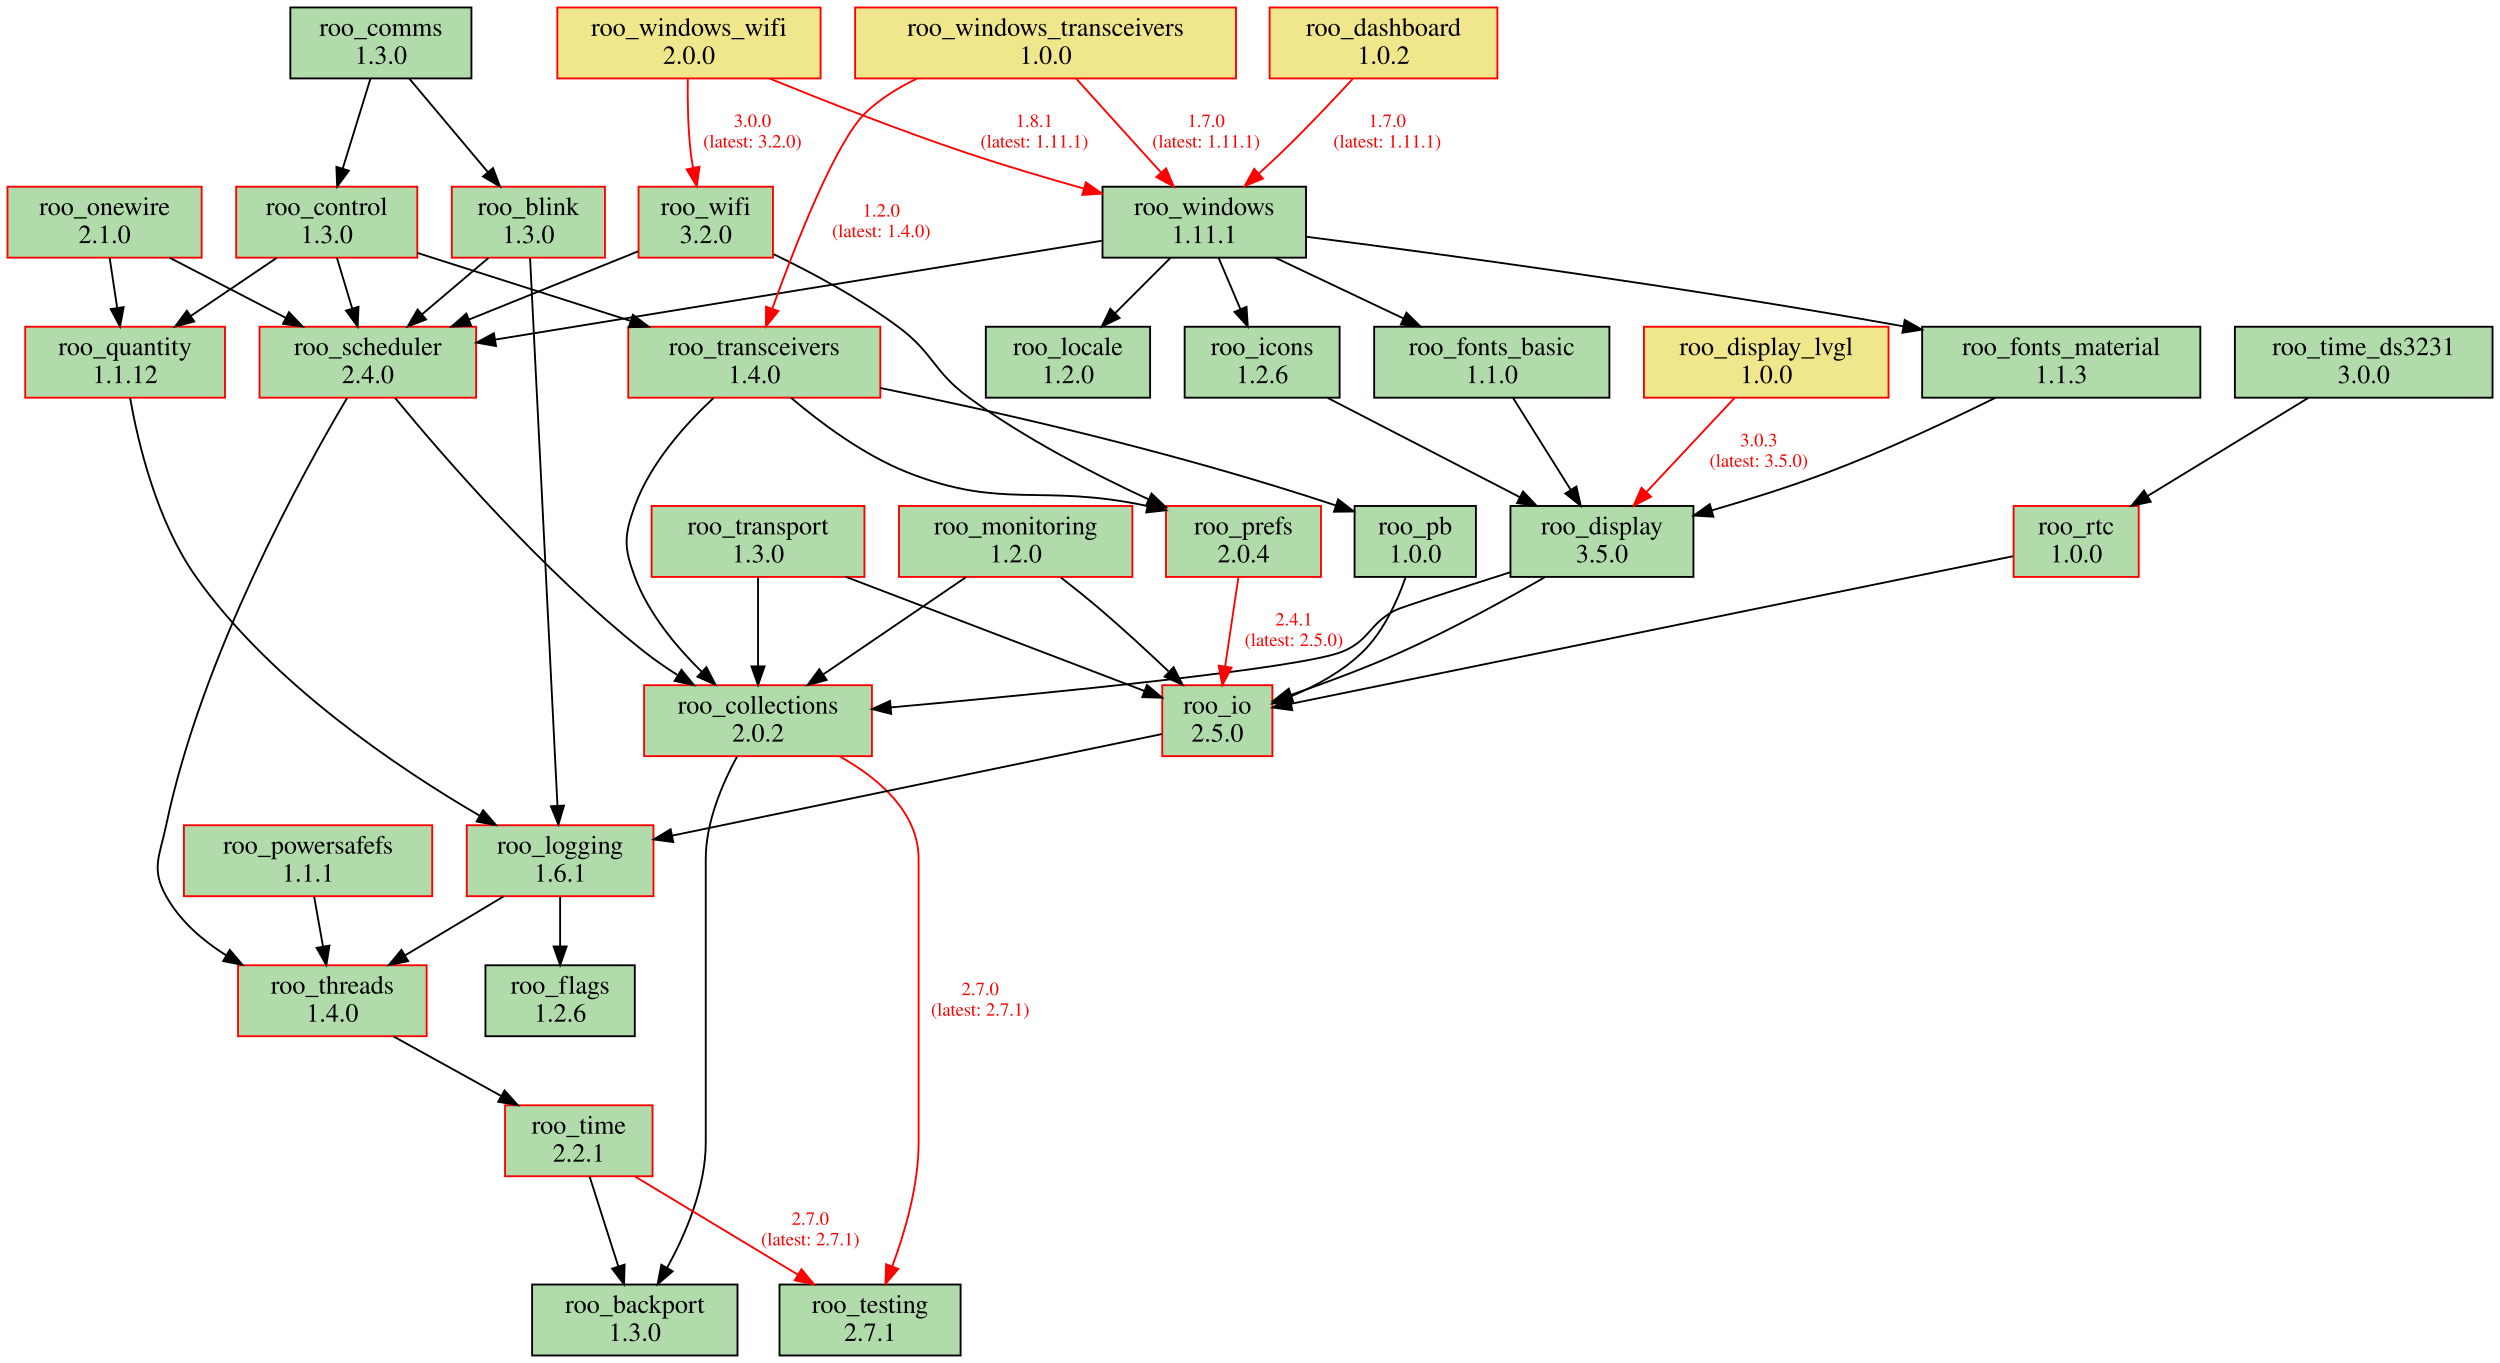
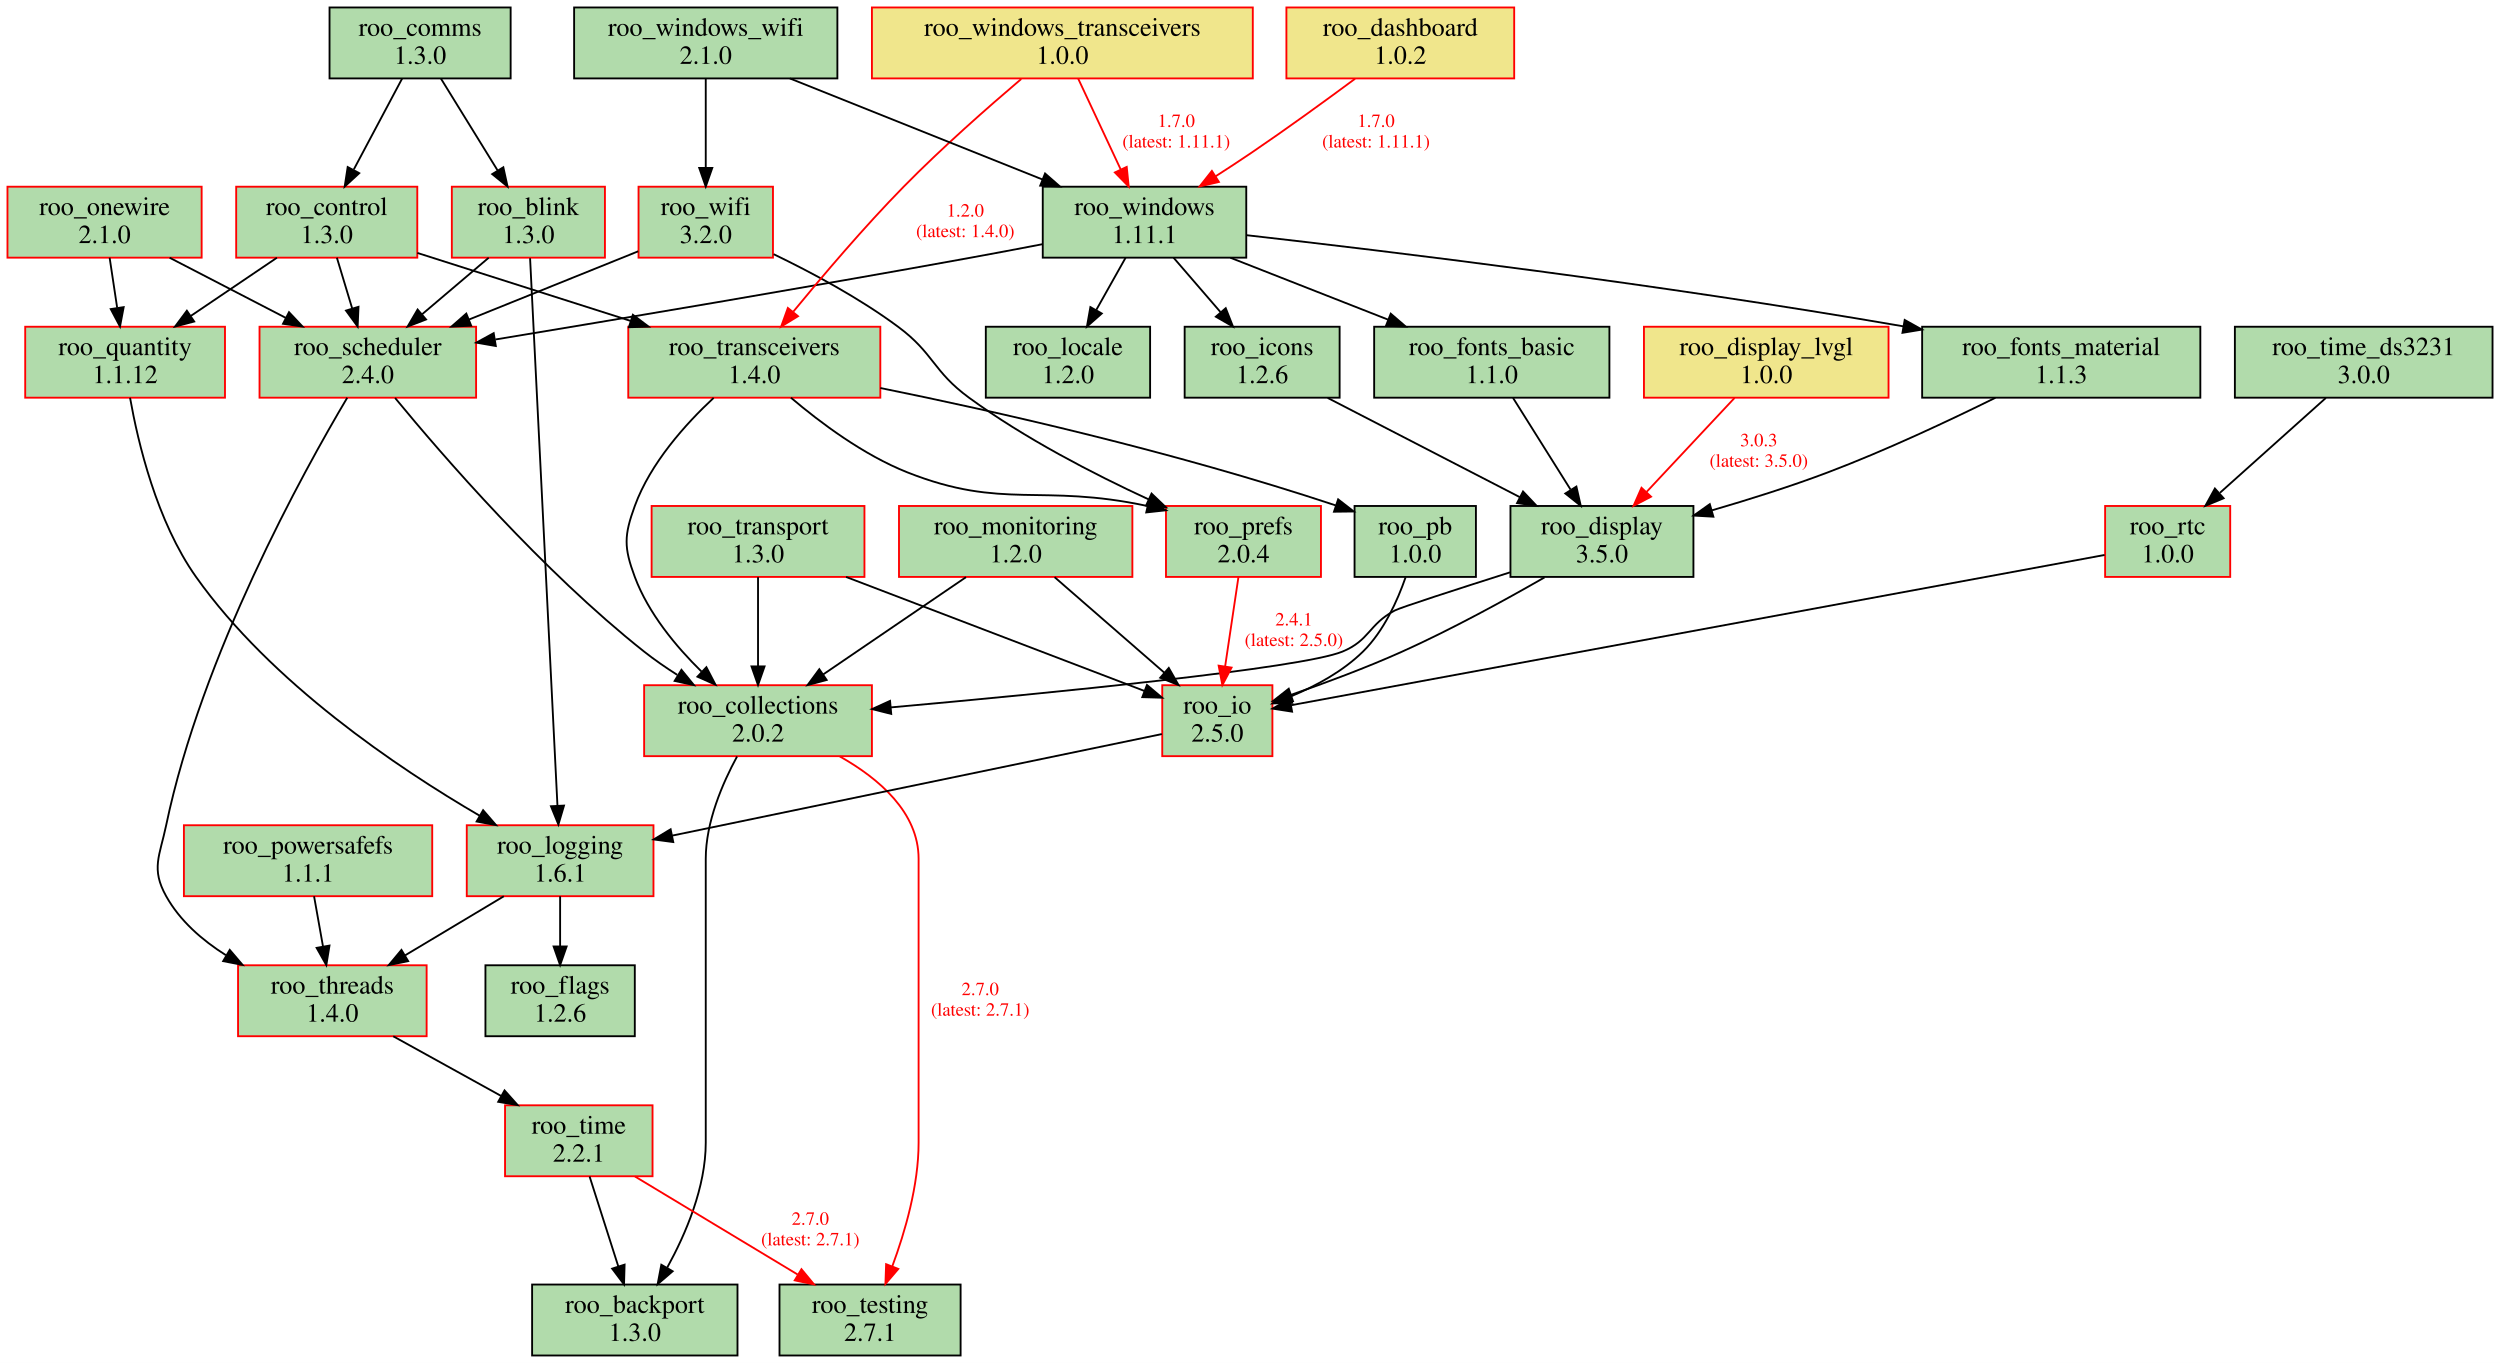
<svg xmlns="http://www.w3.org/2000/svg" width="1339pt" height="730pt" viewBox="0.00 0.00 1339.00 730.00">
  <g id="graph0" class="graph" transform="scale(1 1) rotate(0) translate(4 726)">
    <polygon fill="white" stroke="transparent" points="-4,4 -4,-726 1335,-726 1335,4 -4,4" />
    <g id="node1" class="node">
      <polygon fill="#b1dbab" stroke="black" points="391,-38 281,-38 281,0 391,0 391,-38" />
      <text text-anchor="middle" x="336" y="-22.8" font-family="Times,serif" font-size="14.00">roo_backport</text>
      <text text-anchor="middle" x="336" y="-7.8" font-family="Times,serif" font-size="14.00">1.3.0</text>
    </g>
    <g id="node2" class="node">
      <polygon fill="#b1dbab" stroke="red" points="320,-626 238,-626 238,-588 320,-588 320,-626" />
      <text text-anchor="middle" x="279" y="-610.8" font-family="Times,serif" font-size="14.00">roo_blink</text>
      <text text-anchor="middle" x="279" y="-595.8" font-family="Times,serif" font-size="14.00">1.3.0</text>
    </g>
    <g id="node15" class="node">
      <polygon fill="#b1dbab" stroke="red" points="346,-284 246,-284 246,-246 346,-246 346,-284" />
      <text text-anchor="middle" x="296" y="-268.8" font-family="Times,serif" font-size="14.00">roo_logging</text>
      <text text-anchor="middle" x="296" y="-253.8" font-family="Times,serif" font-size="14.00">1.6.1</text>
    </g>
    <g id="edge1" class="edge">
      <path fill="none" stroke="black" d="M279.91,-587.72C282.71,-531.8 291.16,-362.71 294.56,-294.74" />
      <polygon fill="black" stroke="black" points="298.08,-294.53 295.08,-284.37 291.09,-294.18 298.08,-294.53" />
    </g>
    <g id="node23" class="node">
      <polygon fill="#b1dbab" stroke="red" points="251,-551 135,-551 135,-513 251,-513 251,-551" />
      <text text-anchor="middle" x="193" y="-535.8" font-family="Times,serif" font-size="14.00">roo_scheduler</text>
      <text text-anchor="middle" x="193" y="-520.8" font-family="Times,serif" font-size="14.00">2.4.0</text>
    </g>
    <g id="edge2" class="edge">
      <path fill="none" stroke="black" d="M257.74,-587.96C246.99,-578.83 233.78,-567.62 222.1,-557.7" />
      <polygon fill="black" stroke="black" points="224.2,-554.89 214.31,-551.09 219.67,-560.23 224.2,-554.89" />
    </g>
    <g id="node3" class="node">
      <polygon fill="#b1dbab" stroke="red" points="463,-359 341,-359 341,-321 463,-321 463,-359" />
      <text text-anchor="middle" x="402" y="-343.8" font-family="Times,serif" font-size="14.00">roo_collections</text>
      <text text-anchor="middle" x="402" y="-328.8" font-family="Times,serif" font-size="14.00">2.0.2</text>
    </g>
    <g id="edge4" class="edge">
      <path fill="none" stroke="black" d="M390.77,-320.83C382.98,-306.49 374,-285.68 374,-266 374,-266 374,-266 374,-114 374,-90.17 363.37,-65.25 353.35,-47.06" />
      <polygon fill="black" stroke="black" points="356.27,-45.11 348.23,-38.2 350.21,-48.61 356.27,-45.11" />
    </g>
    <g id="node24" class="node">
      <polygon fill="#b1dbab" stroke="black" points="510.5,-38 413.5,-38 413.5,0 510.5,0 510.5,-38" />
      <text text-anchor="middle" x="462" y="-22.8" font-family="Times,serif" font-size="14.00">roo_testing</text>
      <text text-anchor="middle" x="462" y="-7.8" font-family="Times,serif" font-size="14.00">2.7.1</text>
    </g>
    <g id="edge3" class="edge">
      <path fill="none" stroke="red" d="M445.76,-320.88C467,-308.89 488,-290.77 488,-266 488,-266 488,-266 488,-114 488,-91.14 480.77,-66.25 473.93,-47.83" />
      <polygon fill="red" stroke="red" points="477.12,-46.36 470.23,-38.31 470.6,-48.9 477.12,-46.36" />
      <text text-anchor="middle" x="521" y="-193" font-family="Times,serif" font-size="10.00" fill="red">2.7.0</text>
      <text text-anchor="middle" x="521" y="-182" font-family="Times,serif" font-size="10.00" fill="red">(latest: 2.7.1)</text>
    </g>
    <g id="node4" class="node">
-       <polygon fill="#b1dbab" stroke="black" points="248.5,-722 151.5,-722 151.5,-684 248.5,-684 248.5,-722" />
-       <text text-anchor="middle" x="200" y="-706.8" font-family="Times,serif" font-size="14.00">roo_comms</text>
-       <text text-anchor="middle" x="200" y="-691.8" font-family="Times,serif" font-size="14.00">1.3.0</text>
+       <polygon fill="#b1dbab" stroke="black" points="269.5,-722 172.5,-722 172.5,-684 269.5,-684 269.5,-722" />
+       <text text-anchor="middle" x="221" y="-706.8" font-family="Times,serif" font-size="14.00">roo_comms</text>
+       <text text-anchor="middle" x="221" y="-691.8" font-family="Times,serif" font-size="14.00">1.3.0</text>
    </g>
    <g id="edge5" class="edge">
-       <path fill="none" stroke="black" d="M215.23,-683.88C227.14,-669.7 243.87,-649.81 257.2,-633.94" />
-       <polygon fill="black" stroke="black" points="260.06,-635.98 263.81,-626.07 254.7,-631.47 260.06,-635.98" />
+       <path fill="none" stroke="black" d="M232.18,-683.88C240.77,-669.96 252.76,-650.53 262.45,-634.82" />
+       <polygon fill="black" stroke="black" points="265.58,-636.42 267.85,-626.07 259.62,-632.74 265.58,-636.42" />
    </g>
    <g id="node5" class="node">
      <polygon fill="#b1dbab" stroke="red" points="219.5,-626 122.5,-626 122.5,-588 219.5,-588 219.5,-626" />
      <text text-anchor="middle" x="171" y="-610.8" font-family="Times,serif" font-size="14.00">roo_control</text>
      <text text-anchor="middle" x="171" y="-595.8" font-family="Times,serif" font-size="14.00">1.3.0</text>
    </g>
    <g id="edge6" class="edge">
-       <path fill="none" stroke="black" d="M194.41,-683.88C190.2,-670.22 184.35,-651.26 179.55,-635.71" />
-       <polygon fill="black" stroke="black" points="182.87,-634.59 176.57,-626.07 176.18,-636.66 182.87,-634.59" />
+       <path fill="none" stroke="black" d="M211.36,-683.88C204.03,-670.09 193.82,-650.9 185.5,-635.26" />
+       <polygon fill="black" stroke="black" points="188.4,-633.25 180.61,-626.07 182.22,-636.54 188.4,-633.25" />
    </g>
    <g id="node21" class="node">
      <polygon fill="#b1dbab" stroke="red" points="116.5,-551 9.5,-551 9.5,-513 116.5,-513 116.5,-551" />
      <text text-anchor="middle" x="63" y="-535.8" font-family="Times,serif" font-size="14.00">roo_quantity</text>
      <text text-anchor="middle" x="63" y="-520.8" font-family="Times,serif" font-size="14.00">1.1.12</text>
    </g>
    <g id="edge7" class="edge">
      <path fill="none" stroke="black" d="M144.3,-587.96C130.41,-578.57 113.25,-566.97 98.28,-556.85" />
      <polygon fill="black" stroke="black" points="100.01,-553.79 89.76,-551.09 96.09,-559.59 100.01,-553.79" />
    </g>
    <g id="edge8" class="edge">
      <path fill="none" stroke="black" d="M176.44,-587.96C178.9,-579.8 181.86,-569.97 184.6,-560.89" />
      <polygon fill="black" stroke="black" points="188.01,-561.67 187.55,-551.09 181.31,-559.66 188.01,-561.67" />
    </g>
    <g id="node28" class="node">
      <polygon fill="#b1dbab" stroke="red" points="467.5,-551 332.5,-551 332.5,-513 467.5,-513 467.5,-551" />
      <text text-anchor="middle" x="400" y="-535.8" font-family="Times,serif" font-size="14.00">roo_transceivers</text>
      <text text-anchor="middle" x="400" y="-520.8" font-family="Times,serif" font-size="14.00">1.4.0</text>
    </g>
    <g id="edge9" class="edge">
      <path fill="none" stroke="black" d="M219.57,-590.52C252.83,-579.91 297.35,-565.72 333.85,-554.09" />
      <polygon fill="black" stroke="black" points="334.97,-557.41 343.43,-551.03 332.84,-550.74 334.97,-557.41" />
    </g>
    <g id="node6" class="node">
-       <polygon fill="khaki" stroke="red" points="798,-722 676,-722 676,-684 798,-684 798,-722" />
-       <text text-anchor="middle" x="737" y="-706.8" font-family="Times,serif" font-size="14.00">roo_dashboard</text>
-       <text text-anchor="middle" x="737" y="-691.8" font-family="Times,serif" font-size="14.00">1.0.2</text>
+       <polygon fill="khaki" stroke="red" points="807,-722 685,-722 685,-684 807,-684 807,-722" />
+       <text text-anchor="middle" x="746" y="-706.8" font-family="Times,serif" font-size="14.00">roo_dashboard</text>
+       <text text-anchor="middle" x="746" y="-691.8" font-family="Times,serif" font-size="14.00">1.0.2</text>
    </g>
    <g id="node31" class="node">
-       <polygon fill="#b1dbab" stroke="black" points="695.5,-626 586.5,-626 586.5,-588 695.5,-588 695.5,-626" />
-       <text text-anchor="middle" x="641" y="-610.8" font-family="Times,serif" font-size="14.00">roo_windows</text>
-       <text text-anchor="middle" x="641" y="-595.8" font-family="Times,serif" font-size="14.00">1.11.1</text>
+       <polygon fill="#b1dbab" stroke="black" points="663.5,-626 554.5,-626 554.5,-588 663.5,-588 663.5,-626" />
+       <text text-anchor="middle" x="609" y="-610.8" font-family="Times,serif" font-size="14.00">roo_windows</text>
+       <text text-anchor="middle" x="609" y="-595.8" font-family="Times,serif" font-size="14.00">1.11.1</text>
    </g>
    <g id="edge10" class="edge">
-       <path fill="none" stroke="red" d="M720.56,-683.82C709.84,-672.18 695.4,-656.89 682,-644 678.26,-640.4 674.24,-636.69 670.23,-633.08" />
-       <polygon fill="red" stroke="red" points="672.42,-630.34 662.61,-626.32 667.77,-635.58 672.42,-630.34" />
-       <text text-anchor="middle" x="739" y="-658" font-family="Times,serif" font-size="10.00" fill="red">1.7.0</text>
-       <text text-anchor="middle" x="739" y="-647" font-family="Times,serif" font-size="10.00" fill="red">(latest: 1.11.1)</text>
+       <path fill="none" stroke="red" d="M721.78,-683.82C706.06,-672.18 685.03,-656.89 666,-644 659.94,-639.89 653.43,-635.64 647.07,-631.57" />
+       <polygon fill="red" stroke="red" points="648.84,-628.55 638.52,-626.14 645.09,-634.46 648.84,-628.55" />
+       <text text-anchor="middle" x="733" y="-658" font-family="Times,serif" font-size="10.00" fill="red">1.7.0</text>
+       <text text-anchor="middle" x="733" y="-647" font-family="Times,serif" font-size="10.00" fill="red">(latest: 1.11.1)</text>
    </g>
    <g id="node7" class="node">
      <polygon fill="#b1dbab" stroke="black" points="903,-455 805,-455 805,-417 903,-417 903,-455" />
      <text text-anchor="middle" x="854" y="-439.8" font-family="Times,serif" font-size="14.00">roo_display</text>
      <text text-anchor="middle" x="854" y="-424.8" font-family="Times,serif" font-size="14.00">3.5.0</text>
    </g>
    <g id="edge11" class="edge">
      <path fill="none" stroke="black" d="M804.75,-419.45C776.49,-410.46 746.01,-400.6 743,-399 729.03,-391.55 729.64,-383.02 715,-377 693.19,-368.03 558.67,-354.8 473.23,-347.13" />
      <polygon fill="black" stroke="black" points="473.34,-343.62 463.06,-346.22 472.71,-350.6 473.34,-343.62" />
    </g>
    <g id="node13" class="node">
      <polygon fill="#b1dbab" stroke="red" points="677.5,-359 618.5,-359 618.5,-321 677.5,-321 677.5,-359" />
      <text text-anchor="middle" x="648" y="-343.8" font-family="Times,serif" font-size="14.00">roo_io</text>
      <text text-anchor="middle" x="648" y="-328.8" font-family="Times,serif" font-size="14.00">2.5.0</text>
    </g>
    <g id="edge12" class="edge">
      <path fill="none" stroke="black" d="M823.25,-416.75C802.19,-404.65 773.4,-388.88 747,-377 727.77,-368.35 705.79,-360.19 687.42,-353.83" />
      <polygon fill="black" stroke="black" points="688.51,-350.5 677.91,-350.59 686.25,-357.13 688.51,-350.5" />
    </g>
    <g id="node8" class="node">
      <polygon fill="khaki" stroke="red" points="1007.5,-551 876.5,-551 876.5,-513 1007.5,-513 1007.5,-551" />
      <text text-anchor="middle" x="942" y="-535.8" font-family="Times,serif" font-size="14.00">roo_display_lvgl</text>
      <text text-anchor="middle" x="942" y="-520.8" font-family="Times,serif" font-size="14.00">1.0.0</text>
    </g>
    <g id="edge13" class="edge">
      <path fill="none" stroke="red" d="M925.03,-512.88C911.64,-498.57 892.8,-478.44 877.88,-462.51" />
      <polygon fill="red" stroke="red" points="880.3,-459.98 870.92,-455.07 875.19,-464.76 880.3,-459.98" />
      <text text-anchor="middle" x="938" y="-487" font-family="Times,serif" font-size="10.00" fill="red">3.0.3</text>
      <text text-anchor="middle" x="938" y="-476" font-family="Times,serif" font-size="10.00" fill="red">(latest: 3.5.0)</text>
    </g>
    <g id="node9" class="node">
      <polygon fill="#b1dbab" stroke="black" points="336,-209 256,-209 256,-171 336,-171 336,-209" />
      <text text-anchor="middle" x="296" y="-193.8" font-family="Times,serif" font-size="14.00">roo_flags</text>
      <text text-anchor="middle" x="296" y="-178.8" font-family="Times,serif" font-size="14.00">1.2.6</text>
    </g>
    <g id="node10" class="node">
      <polygon fill="#b1dbab" stroke="black" points="858,-551 732,-551 732,-513 858,-513 858,-551" />
      <text text-anchor="middle" x="795" y="-535.8" font-family="Times,serif" font-size="14.00">roo_fonts_basic</text>
      <text text-anchor="middle" x="795" y="-520.8" font-family="Times,serif" font-size="14.00">1.1.0</text>
    </g>
    <g id="edge14" class="edge">
      <path fill="none" stroke="black" d="M806.38,-512.88C815.11,-498.96 827.3,-479.53 837.17,-463.82" />
      <polygon fill="black" stroke="black" points="840.31,-465.4 842.66,-455.07 834.38,-461.68 840.31,-465.4" />
    </g>
    <g id="node11" class="node">
      <polygon fill="#b1dbab" stroke="black" points="1174.5,-551 1025.5,-551 1025.5,-513 1174.5,-513 1174.5,-551" />
      <text text-anchor="middle" x="1100" y="-535.8" font-family="Times,serif" font-size="14.00">roo_fonts_material</text>
      <text text-anchor="middle" x="1100" y="-520.8" font-family="Times,serif" font-size="14.00">1.1.3</text>
    </g>
    <g id="edge15" class="edge">
      <path fill="none" stroke="black" d="M1064.76,-512.97C1040.03,-500.74 1005.99,-484.73 975,-473 955.1,-465.47 932.89,-458.47 912.98,-452.69" />
      <polygon fill="black" stroke="black" points="913.69,-449.25 903.11,-449.86 911.76,-455.98 913.69,-449.25" />
    </g>
    <g id="node12" class="node">
      <polygon fill="#b1dbab" stroke="black" points="713.5,-551 630.5,-551 630.5,-513 713.5,-513 713.5,-551" />
      <text text-anchor="middle" x="672" y="-535.8" font-family="Times,serif" font-size="14.00">roo_icons</text>
      <text text-anchor="middle" x="672" y="-520.8" font-family="Times,serif" font-size="14.00">1.2.6</text>
    </g>
    <g id="edge16" class="edge">
      <path fill="none" stroke="black" d="M707.09,-512.88C736.42,-497.73 778.41,-476.04 809.99,-459.73" />
      <polygon fill="black" stroke="black" points="811.74,-462.77 819.02,-455.07 808.53,-456.55 811.74,-462.77" />
    </g>
    <g id="edge17" class="edge">
      <path fill="none" stroke="black" d="M618.29,-332.84C560.55,-320.86 432.19,-294.24 356.03,-278.45" />
      <polygon fill="black" stroke="black" points="356.6,-274.99 346.1,-276.39 355.18,-281.85 356.6,-274.99" />
    </g>
    <g id="node14" class="node">
      <polygon fill="#b1dbab" stroke="black" points="612,-551 524,-551 524,-513 612,-513 612,-551" />
      <text text-anchor="middle" x="568" y="-535.8" font-family="Times,serif" font-size="14.00">roo_locale</text>
      <text text-anchor="middle" x="568" y="-520.8" font-family="Times,serif" font-size="14.00">1.2.0</text>
    </g>
    <g id="edge18" class="edge">
      <path fill="none" stroke="black" d="M296,-245.96C296,-237.88 296,-228.18 296,-219.18" />
      <polygon fill="black" stroke="black" points="299.5,-219.09 296,-209.09 292.5,-219.09 299.5,-219.09" />
    </g>
    <g id="node25" class="node">
      <polygon fill="#b1dbab" stroke="red" points="224.5,-209 123.5,-209 123.5,-171 224.5,-171 224.5,-209" />
      <text text-anchor="middle" x="174" y="-193.8" font-family="Times,serif" font-size="14.00">roo_threads</text>
      <text text-anchor="middle" x="174" y="-178.8" font-family="Times,serif" font-size="14.00">1.4.0</text>
    </g>
    <g id="edge19" class="edge">
      <path fill="none" stroke="black" d="M265.84,-245.96C249.86,-236.39 230.04,-224.53 212.91,-214.28" />
      <polygon fill="black" stroke="black" points="214.61,-211.22 204.23,-209.09 211.02,-217.23 214.61,-211.22" />
    </g>
    <g id="node16" class="node">
      <polygon fill="#b1dbab" stroke="red" points="602.5,-455 477.5,-455 477.5,-417 602.5,-417 602.5,-455" />
      <text text-anchor="middle" x="540" y="-439.8" font-family="Times,serif" font-size="14.00">roo_monitoring</text>
      <text text-anchor="middle" x="540" y="-424.8" font-family="Times,serif" font-size="14.00">1.2.0</text>
    </g>
    <g id="edge20" class="edge">
      <path fill="none" stroke="black" d="M513.39,-416.88C491.63,-402.05 460.68,-380.97 436.92,-364.79" />
      <polygon fill="black" stroke="black" points="438.76,-361.81 428.53,-359.07 434.82,-367.59 438.76,-361.81" />
    </g>
    <g id="edge21" class="edge">
-       <path fill="none" stroke="black" d="M564.2,-416.71C571.32,-411.15 579.07,-404.94 586,-399 598.07,-388.66 610.98,-376.74 621.87,-366.41" />
-       <polygon fill="black" stroke="black" points="624.59,-368.65 629.4,-359.21 619.75,-363.59 624.59,-368.65" />
+       <path fill="none" stroke="black" d="M560.82,-416.88C577.56,-402.31 601.23,-381.71 619.69,-365.64" />
+       <polygon fill="black" stroke="black" points="622,-368.27 627.24,-359.07 617.4,-362.99 622,-368.27" />
    </g>
    <g id="node17" class="node">
      <polygon fill="#b1dbab" stroke="red" points="104,-626 0,-626 0,-588 104,-588 104,-626" />
      <text text-anchor="middle" x="52" y="-610.8" font-family="Times,serif" font-size="14.00">roo_onewire</text>
      <text text-anchor="middle" x="52" y="-595.8" font-family="Times,serif" font-size="14.00">2.1.0</text>
    </g>
    <g id="edge23" class="edge">
      <path fill="none" stroke="black" d="M54.72,-587.96C55.94,-579.88 57.4,-570.18 58.75,-561.18" />
      <polygon fill="black" stroke="black" points="62.24,-561.5 60.27,-551.09 55.32,-560.46 62.24,-561.5" />
    </g>
    <g id="edge22" class="edge">
      <path fill="none" stroke="black" d="M86.85,-587.96C105.67,-578.22 129.07,-566.1 149.11,-555.72" />
      <polygon fill="black" stroke="black" points="150.79,-558.8 158.06,-551.09 147.57,-552.58 150.79,-558.8" />
    </g>
    <g id="node18" class="node">
      <polygon fill="#b1dbab" stroke="black" points="786.5,-455 721.5,-455 721.5,-417 786.5,-417 786.5,-455" />
      <text text-anchor="middle" x="754" y="-439.8" font-family="Times,serif" font-size="14.00">roo_pb</text>
      <text text-anchor="middle" x="754" y="-424.8" font-family="Times,serif" font-size="14.00">1.0.0</text>
    </g>
    <g id="edge24" class="edge">
      <path fill="none" stroke="black" d="M748.84,-416.82C744.49,-404.29 737.16,-387.97 726,-377 715.21,-366.4 700.74,-358.55 687.18,-352.93" />
      <polygon fill="black" stroke="black" points="688.14,-349.55 677.55,-349.23 685.63,-356.08 688.14,-349.55" />
    </g>
    <g id="node19" class="node">
      <polygon fill="#b1dbab" stroke="red" points="227.5,-284 94.5,-284 94.5,-246 227.5,-246 227.5,-284" />
      <text text-anchor="middle" x="161" y="-268.8" font-family="Times,serif" font-size="14.00">roo_powersafefs</text>
      <text text-anchor="middle" x="161" y="-253.8" font-family="Times,serif" font-size="14.00">1.1.1</text>
    </g>
    <g id="edge25" class="edge">
      <path fill="none" stroke="black" d="M164.21,-245.96C165.65,-237.88 167.38,-228.18 168.98,-219.18" />
      <polygon fill="black" stroke="black" points="172.47,-219.55 170.78,-209.09 165.58,-218.32 172.47,-219.55" />
    </g>
    <g id="node20" class="node">
      <polygon fill="#b1dbab" stroke="red" points="703.5,-455 620.5,-455 620.5,-417 703.5,-417 703.5,-455" />
      <text text-anchor="middle" x="662" y="-439.8" font-family="Times,serif" font-size="14.00">roo_prefs</text>
      <text text-anchor="middle" x="662" y="-424.8" font-family="Times,serif" font-size="14.00">2.0.4</text>
    </g>
    <g id="edge26" class="edge">
      <path fill="none" stroke="red" d="M659.3,-416.88C657.29,-403.35 654.5,-384.62 652.19,-369.15" />
      <polygon fill="red" stroke="red" points="655.63,-368.44 650.69,-359.07 648.7,-369.48 655.63,-368.44" />
      <text text-anchor="middle" x="689" y="-391" font-family="Times,serif" font-size="10.00" fill="red">2.4.1</text>
      <text text-anchor="middle" x="689" y="-380" font-family="Times,serif" font-size="10.00" fill="red">(latest: 2.5.0)</text>
    </g>
    <g id="edge27" class="edge">
      <path fill="none" stroke="black" d="M65.66,-512.93C69.88,-489.12 79.88,-446.78 101,-417 141.2,-360.31 208.82,-314.8 252.92,-289.09" />
      <polygon fill="black" stroke="black" points="254.76,-292.07 261.69,-284.06 251.27,-286 254.76,-292.07" />
    </g>
    <g id="node22" class="node">
-       <polygon fill="#b1dbab" stroke="red" points="1141.5,-455 1074.5,-455 1074.5,-417 1141.5,-417 1141.5,-455" />
-       <text text-anchor="middle" x="1108" y="-439.8" font-family="Times,serif" font-size="14.00">roo_rtc</text>
-       <text text-anchor="middle" x="1108" y="-424.8" font-family="Times,serif" font-size="14.00">1.0.0</text>
+       <polygon fill="#b1dbab" stroke="red" points="1190.5,-455 1123.5,-455 1123.5,-417 1190.5,-417 1190.5,-455" />
+       <text text-anchor="middle" x="1157" y="-439.8" font-family="Times,serif" font-size="14.00">roo_rtc</text>
+       <text text-anchor="middle" x="1157" y="-424.8" font-family="Times,serif" font-size="14.00">1.0.0</text>
    </g>
    <g id="edge28" class="edge">
-       <path fill="none" stroke="black" d="M1074.18,-428.09C990.95,-411.08 776.55,-367.27 687.6,-349.09" />
-       <polygon fill="black" stroke="black" points="688.13,-345.63 677.64,-347.06 686.73,-352.49 688.13,-345.63" />
+       <path fill="none" stroke="black" d="M1123.21,-428.76C1032.59,-412.02 784.49,-366.21 687.55,-348.3" />
+       <polygon fill="black" stroke="black" points="688.04,-344.84 677.57,-346.46 686.77,-351.72 688.04,-344.84" />
    </g>
    <g id="edge29" class="edge">
      <path fill="none" stroke="black" d="M207.61,-512.84C232.71,-482.36 286.61,-420.02 341,-377 346.51,-372.64 352.59,-368.44 358.73,-364.54" />
      <polygon fill="black" stroke="black" points="360.98,-367.26 367.68,-359.05 357.33,-361.29 360.98,-367.26" />
    </g>
    <g id="edge30" class="edge">
      <path fill="none" stroke="black" d="M181.98,-512.98C158.47,-473.35 104.01,-374.94 85,-284 81.54,-267.47 76.78,-260.75 85,-246 92.33,-232.85 104.24,-222.45 117,-214.4" />
      <polygon fill="black" stroke="black" points="119.05,-217.26 125.92,-209.2 115.52,-211.21 119.05,-217.26" />
    </g>
    <g id="node26" class="node">
      <polygon fill="#b1dbab" stroke="red" points="345.5,-134 266.5,-134 266.5,-96 345.5,-96 345.5,-134" />
      <text text-anchor="middle" x="306" y="-118.8" font-family="Times,serif" font-size="14.00">roo_time</text>
      <text text-anchor="middle" x="306" y="-103.8" font-family="Times,serif" font-size="14.00">2.2.1</text>
    </g>
    <g id="edge31" class="edge">
      <path fill="none" stroke="black" d="M206.63,-170.96C224.08,-161.3 245.76,-149.32 264.41,-139" />
      <polygon fill="black" stroke="black" points="266.23,-141.99 273.29,-134.09 262.84,-135.87 266.23,-141.99" />
    </g>
    <g id="edge33" class="edge">
      <path fill="none" stroke="black" d="M311.78,-95.88C316.14,-82.22 322.19,-63.26 327.16,-47.71" />
      <polygon fill="black" stroke="black" points="330.53,-48.66 330.23,-38.07 323.86,-46.53 330.53,-48.66" />
    </g>
    <g id="edge32" class="edge">
      <path fill="none" stroke="red" d="M336.08,-95.88C360.9,-80.92 396.28,-59.6 423.23,-43.36" />
      <polygon fill="red" stroke="red" points="425.26,-46.23 432.01,-38.07 421.64,-40.23 425.26,-46.23" />
      <text text-anchor="middle" x="430" y="-70" font-family="Times,serif" font-size="10.00" fill="red">2.7.0</text>
      <text text-anchor="middle" x="430" y="-59" font-family="Times,serif" font-size="10.00" fill="red">(latest: 2.7.1)</text>
    </g>
    <g id="node27" class="node">
      <polygon fill="#b1dbab" stroke="black" points="1331,-551 1193,-551 1193,-513 1331,-513 1331,-551" />
      <text text-anchor="middle" x="1262" y="-535.8" font-family="Times,serif" font-size="14.00">roo_time_ds3231</text>
      <text text-anchor="middle" x="1262" y="-520.8" font-family="Times,serif" font-size="14.00">3.0.0</text>
    </g>
    <g id="edge34" class="edge">
-       <path fill="none" stroke="black" d="M1232.31,-512.88C1207.81,-497.92 1172.87,-476.6 1146.28,-460.36" />
-       <polygon fill="black" stroke="black" points="1147.96,-457.29 1137.6,-455.07 1144.31,-463.27 1147.96,-457.29" />
+       <path fill="none" stroke="black" d="M1241.75,-512.88C1225.63,-498.44 1202.88,-478.07 1185.01,-462.07" />
+       <polygon fill="black" stroke="black" points="1186.97,-459.13 1177.18,-455.07 1182.3,-464.35 1186.97,-459.13" />
    </g>
    <g id="edge36" class="edge">
      <path fill="none" stroke="black" d="M378.23,-512.9C363.17,-498.88 344.4,-478.01 336,-455 330.21,-439.13 330.09,-432.82 336,-417 343.28,-397.52 358.04,-379.74 371.77,-366.27" />
      <polygon fill="black" stroke="black" points="374.34,-368.66 379.23,-359.26 369.55,-363.56 374.34,-368.66" />
    </g>
    <g id="edge35" class="edge">
      <path fill="none" stroke="black" d="M467.52,-518.18C529.33,-505.64 623.21,-484.57 711.46,-455.28" />
      <polygon fill="black" stroke="black" points="712.71,-458.55 721.08,-452.05 710.48,-451.92 712.71,-458.55" />
    </g>
    <g id="edge37" class="edge">
      <path fill="none" stroke="black" d="M419.62,-512.99C435.3,-499.67 458.49,-482.3 482,-473 533.38,-452.68 553.25,-467.23 610.53,-454.99" />
      <polygon fill="black" stroke="black" points="611.51,-458.36 620.46,-452.69 609.93,-451.54 611.51,-458.36" />
    </g>
    <g id="node29" class="node">
      <polygon fill="#b1dbab" stroke="red" points="459,-455 345,-455 345,-417 459,-417 459,-455" />
      <text text-anchor="middle" x="402" y="-439.8" font-family="Times,serif" font-size="14.00">roo_transport</text>
      <text text-anchor="middle" x="402" y="-424.8" font-family="Times,serif" font-size="14.00">1.3.0</text>
    </g>
    <g id="edge38" class="edge">
      <path fill="none" stroke="black" d="M402,-416.88C402,-403.35 402,-384.62 402,-369.15" />
      <polygon fill="black" stroke="black" points="405.5,-369.07 402,-359.07 398.5,-369.07 405.5,-369.07" />
    </g>
    <g id="edge39" class="edge">
      <path fill="none" stroke="black" d="M449.14,-416.99C495.57,-399.24 565.67,-372.46 609.05,-355.89" />
      <polygon fill="black" stroke="black" points="610.31,-359.15 618.41,-352.31 607.82,-352.61 610.31,-359.15" />
    </g>
    <g id="node30" class="node">
      <polygon fill="#b1dbab" stroke="red" points="410,-626 338,-626 338,-588 410,-588 410,-626" />
      <text text-anchor="middle" x="374" y="-610.8" font-family="Times,serif" font-size="14.00">roo_wifi</text>
      <text text-anchor="middle" x="374" y="-595.8" font-family="Times,serif" font-size="14.00">3.2.0</text>
    </g>
    <g id="edge40" class="edge">
      <path fill="none" stroke="black" d="M410.35,-589.86C430.81,-579.99 456.32,-566.33 477,-551 496.19,-536.78 495.72,-527.1 515,-513 544.82,-491.2 581.77,-472.12 611.17,-458.54" />
      <polygon fill="black" stroke="black" points="612.77,-461.65 620.43,-454.32 609.87,-455.28 612.77,-461.65" />
    </g>
    <g id="edge41" class="edge">
      <path fill="none" stroke="black" d="M337.81,-591.4C311.83,-580.93 276.39,-566.63 247.07,-554.81" />
      <polygon fill="black" stroke="black" points="248.37,-551.56 237.79,-551.06 245.75,-558.05 248.37,-551.56" />
    </g>
    <g id="edge42" class="edge">
-       <path fill="none" stroke="black" d="M679.07,-587.96C699.8,-578.13 725.64,-565.88 747.66,-555.44" />
-       <polygon fill="black" stroke="black" points="749.3,-558.54 756.84,-551.09 746.3,-552.21 749.3,-558.54" />
+       <path fill="none" stroke="black" d="M654.98,-587.96C680.58,-577.91 712.62,-565.33 739.6,-554.74" />
+       <polygon fill="black" stroke="black" points="740.88,-558 748.91,-551.09 738.32,-551.49 740.88,-558" />
    </g>
    <g id="edge43" class="edge">
-       <path fill="none" stroke="black" d="M695.67,-599.19C767.02,-590.05 895.94,-572.62 1015.35,-551.24" />
-       <polygon fill="black" stroke="black" points="1016.17,-554.65 1025.39,-549.43 1014.93,-547.76 1016.17,-554.65" />
+       <path fill="none" stroke="black" d="M663.66,-600.03C740.22,-591.36 883.93,-573.97 1015.54,-551.19" />
+       <polygon fill="black" stroke="black" points="1016.15,-554.64 1025.4,-549.47 1014.95,-547.74 1016.15,-554.64" />
    </g>
    <g id="edge45" class="edge">
-       <path fill="none" stroke="black" d="M648.66,-587.96C652.2,-579.62 656.48,-569.54 660.41,-560.3" />
-       <polygon fill="black" stroke="black" points="663.63,-561.66 664.32,-551.09 657.19,-558.93 663.63,-561.66" />
+       <path fill="none" stroke="black" d="M624.57,-587.96C632.15,-579.18 641.38,-568.48 649.69,-558.85" />
+       <polygon fill="black" stroke="black" points="652.5,-560.95 656.39,-551.09 647.2,-556.37 652.5,-560.95" />
    </g>
    <g id="edge44" class="edge">
-       <path fill="none" stroke="black" d="M622.96,-587.96C614.01,-579.01 603.05,-568.05 593.28,-558.28" />
-       <polygon fill="black" stroke="black" points="595.64,-555.69 586.09,-551.09 590.69,-560.64 595.64,-555.69" />
+       <path fill="none" stroke="black" d="M598.87,-587.96C594.13,-579.53 588.4,-569.33 583.17,-560.01" />
+       <polygon fill="black" stroke="black" points="586.11,-558.1 578.16,-551.09 580.01,-561.52 586.11,-558.1" />
    </g>
    <g id="edge46" class="edge">
-       <path fill="none" stroke="black" d="M586.07,-597.05C504.17,-583.7 350.2,-558.62 261.21,-544.12" />
-       <polygon fill="black" stroke="black" points="261.66,-540.64 251.22,-542.49 260.53,-547.55 261.66,-540.64" />
+       <path fill="none" stroke="black" d="M554.45,-595.23C541.84,-592.8 528.46,-590.27 516,-588 428.21,-572.03 326.74,-554.98 261.31,-544.17" />
+       <polygon fill="black" stroke="black" points="261.56,-540.67 251.13,-542.49 260.42,-547.57 261.56,-540.67" />
    </g>
    <g id="node32" class="node">
-       <polygon fill="khaki" stroke="red" points="658,-722 454,-722 454,-684 658,-684 658,-722" />
-       <text text-anchor="middle" x="556" y="-706.8" font-family="Times,serif" font-size="14.00">roo_windows_transceivers</text>
-       <text text-anchor="middle" x="556" y="-691.8" font-family="Times,serif" font-size="14.00">1.0.0</text>
+       <polygon fill="khaki" stroke="red" points="667,-722 463,-722 463,-684 667,-684 667,-722" />
+       <text text-anchor="middle" x="565" y="-706.8" font-family="Times,serif" font-size="14.00">roo_windows_transceivers</text>
+       <text text-anchor="middle" x="565" y="-691.8" font-family="Times,serif" font-size="14.00">1.0.0</text>
    </g>
    <g id="edge47" class="edge">
-       <path fill="none" stroke="red" d="M487.05,-683.85C477.21,-679.16 467.79,-673.3 460,-666 443.93,-650.95 422.02,-595.01 409.61,-560.65" />
-       <polygon fill="red" stroke="red" points="412.88,-559.41 406.23,-551.17 406.29,-561.76 412.88,-559.41" />
-       <text text-anchor="middle" x="468" y="-610" font-family="Times,serif" font-size="10.00" fill="red">1.2.0</text>
-       <text text-anchor="middle" x="468" y="-599" font-family="Times,serif" font-size="10.00" fill="red">(latest: 1.4.0)</text>
+       <path fill="none" stroke="red" d="M542.98,-683.7C525.38,-668.75 500.38,-646.77 480,-626 458.82,-604.41 436.53,-578.16 420.87,-559.06" />
+       <polygon fill="red" stroke="red" points="423.41,-556.64 414.38,-551.09 417.98,-561.06 423.41,-556.64" />
+       <text text-anchor="middle" x="513" y="-610" font-family="Times,serif" font-size="10.00" fill="red">1.2.0</text>
+       <text text-anchor="middle" x="513" y="-599" font-family="Times,serif" font-size="10.00" fill="red">(latest: 1.4.0)</text>
    </g>
    <g id="edge48" class="edge">
-       <path fill="none" stroke="red" d="M572.39,-683.88C585.32,-669.57 603.53,-649.44 617.93,-633.51" />
-       <polygon fill="red" stroke="red" points="620.55,-635.83 624.66,-626.07 615.36,-631.14 620.55,-635.83" />
-       <text text-anchor="middle" x="642" y="-658" font-family="Times,serif" font-size="10.00" fill="red">1.7.0</text>
-       <text text-anchor="middle" x="642" y="-647" font-family="Times,serif" font-size="10.00" fill="red">(latest: 1.11.1)</text>
+       <path fill="none" stroke="red" d="M573.48,-683.88C579.94,-670.09 588.92,-650.9 596.24,-635.26" />
+       <polygon fill="red" stroke="red" points="599.47,-636.61 600.54,-626.07 593.13,-633.64 599.47,-636.61" />
+       <text text-anchor="middle" x="626" y="-658" font-family="Times,serif" font-size="10.00" fill="red">1.7.0</text>
+       <text text-anchor="middle" x="626" y="-647" font-family="Times,serif" font-size="10.00" fill="red">(latest: 1.11.1)</text>
    </g>
    <g id="node33" class="node">
-       <polygon fill="khaki" stroke="red" points="435.5,-722 294.5,-722 294.5,-684 435.5,-684 435.5,-722" />
-       <text text-anchor="middle" x="365" y="-706.8" font-family="Times,serif" font-size="14.00">roo_windows_wifi</text>
-       <text text-anchor="middle" x="365" y="-691.8" font-family="Times,serif" font-size="14.00">2.0.0</text>
+       <polygon fill="#b1dbab" stroke="black" points="444.5,-722 303.5,-722 303.5,-684 444.5,-684 444.5,-722" />
+       <text text-anchor="middle" x="374" y="-706.8" font-family="Times,serif" font-size="14.00">roo_windows_wifi</text>
+       <text text-anchor="middle" x="374" y="-691.8" font-family="Times,serif" font-size="14.00">2.1.0</text>
    </g>
    <g id="edge49" class="edge">
-       <path fill="none" stroke="red" d="M364.38,-683.91C364.22,-672.44 364.42,-657.3 366,-644 366.3,-641.44 366.71,-638.8 367.18,-636.16" />
-       <polygon fill="red" stroke="red" points="370.64,-636.69 369.21,-626.19 363.78,-635.29 370.64,-636.69" />
-       <text text-anchor="middle" x="399" y="-658" font-family="Times,serif" font-size="10.00" fill="red">3.0.0</text>
-       <text text-anchor="middle" x="399" y="-647" font-family="Times,serif" font-size="10.00" fill="red">(latest: 3.2.0)</text>
+       <path fill="none" stroke="black" d="M374,-683.88C374,-670.35 374,-651.62 374,-636.15" />
+       <polygon fill="black" stroke="black" points="377.5,-636.07 374,-626.07 370.5,-636.07 377.5,-636.07" />
    </g>
    <g id="edge50" class="edge">
-       <path fill="none" stroke="red" d="M408.28,-683.9C437.81,-671.86 477.95,-656.1 514,-644 534.17,-637.23 556.4,-630.64 576.56,-624.99" />
-       <polygon fill="red" stroke="red" points="577.57,-628.34 586.27,-622.29 575.69,-621.59 577.57,-628.34" />
-       <text text-anchor="middle" x="550" y="-658" font-family="Times,serif" font-size="10.00" fill="red">1.8.1</text>
-       <text text-anchor="middle" x="550" y="-647" font-family="Times,serif" font-size="10.00" fill="red">(latest: 1.11.1)</text>
+       <path fill="none" stroke="black" d="M419.03,-683.99C457.61,-668.56 513.28,-646.29 554.39,-629.84" />
+       <polygon fill="black" stroke="black" points="555.74,-633.08 563.72,-626.11 553.14,-626.58 555.74,-633.08" />
    </g>
  </g>
</svg>
